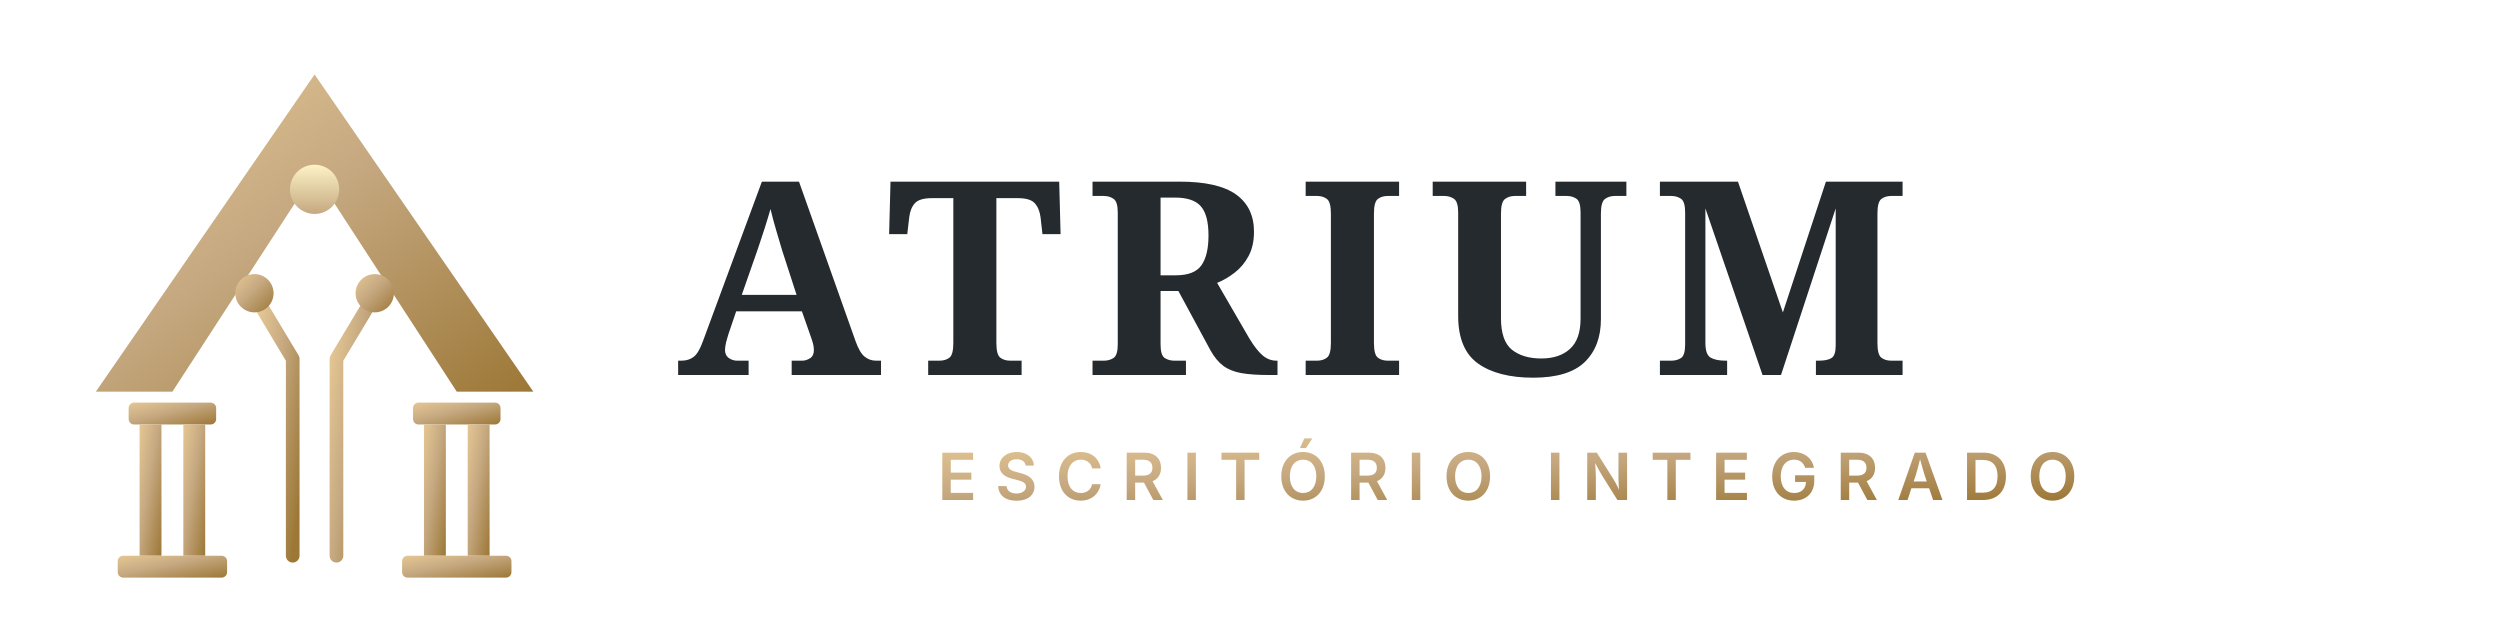
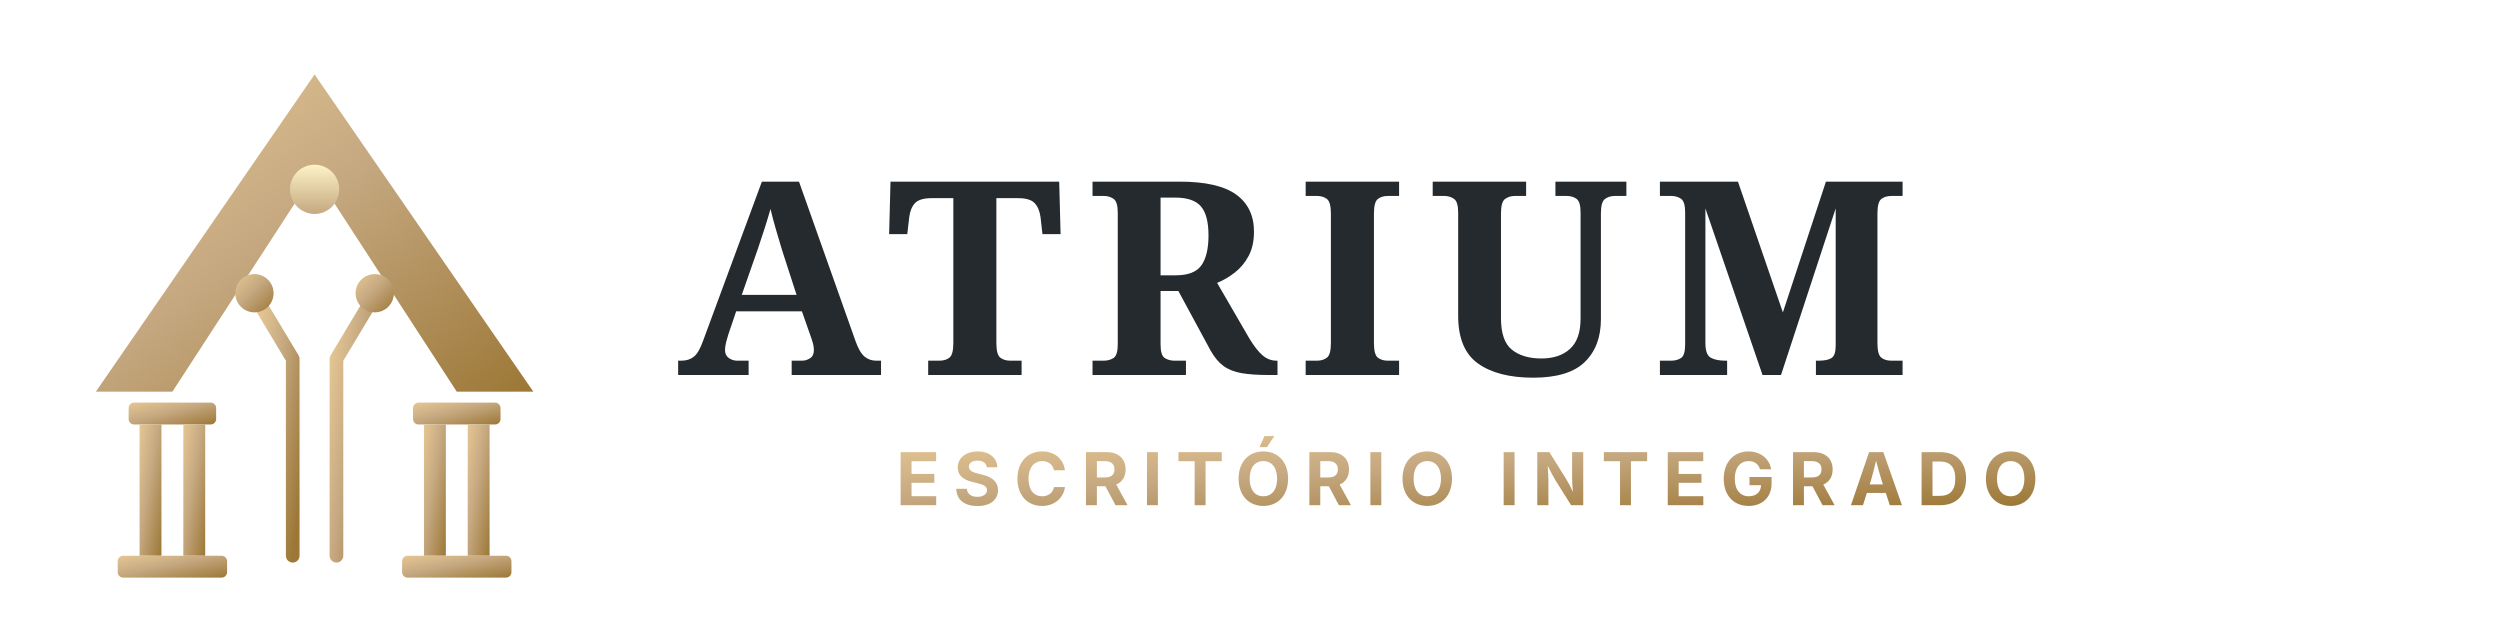
<svg xmlns="http://www.w3.org/2000/svg" viewBox="0 0 480 120" fill="none" width="100%" height="100%">
  <defs>
    <linearGradient id="goldGrad" x1="0%" y1="0%" x2="100%" y2="100%">
      <stop offset="0%" stop-color="#E5C794" />
      <stop offset="45%" stop-color="#C5A880" />
      <stop offset="100%" stop-color="#9C7736" />
    </linearGradient>
    <linearGradient id="goldLight" x1="0%" y1="0%" x2="0%" y2="100%">
      <stop offset="0%" stop-color="#FDF3C6" />
      <stop offset="100%" stop-color="#C5A880" />
    </linearGradient>
  </defs>
  <g transform="translate(10, 8) scale(1.05)">
    <path d="M48 6 L88 64 L74 64 L48 24 L22 64 L8 64 Z" fill="url(#goldGrad)" />
    <rect x="14" y="66" width="16" height="4" rx="1" fill="url(#goldGrad)" />
    <rect x="16" y="70" width="4" height="24" fill="url(#goldGrad)" />
    <rect x="24" y="70" width="4" height="24" fill="url(#goldGrad)" />
    <rect x="12" y="94" width="20" height="4" rx="1" fill="url(#goldGrad)" />
    <rect x="66" y="66" width="16" height="4" rx="1" fill="url(#goldGrad)" />
    <rect x="68" y="70" width="4" height="24" fill="url(#goldGrad)" />
    <rect x="76" y="70" width="4" height="24" fill="url(#goldGrad)" />
    <rect x="64" y="94" width="20" height="4" rx="1" fill="url(#goldGrad)" />
    <path d="M48 30 L48 94" stroke="url(#goldLight)" stroke-width="3" stroke-linecap="round" />
    <circle cx="48" cy="27" r="4.5" fill="url(#goldLight)" />
    <path d="M38 48 L44 58 L44 94" stroke="url(#goldGrad)" stroke-width="2.5" stroke-linecap="round" stroke-linejoin="round" />
    <circle cx="37" cy="46" r="3.5" fill="url(#goldGrad)" />
    <path d="M58 48 L52 58 L52 94" stroke="url(#goldGrad)" stroke-width="2.5" stroke-linecap="round" stroke-linejoin="round" />
    <circle cx="59" cy="46" r="3.5" fill="url(#goldGrad)" />
  </g>
  <g transform="translate(130, 20)">
    <text x="0" y="52" font-family="'Playfair Display', Georgia, serif" font-size="52" font-weight="700" letter-spacing="0.08em" fill="#252A2E">ATRIUM</text>
-     <line x1="0" y1="72" x2="40" y2="72" stroke="url(#goldGrad)" stroke-width="2" />
-     <text x="50" y="76" font-family="'Inter', -apple-system, sans-serif" font-size="12.5" font-weight="600" letter-spacing="0.28em" fill="url(#goldGrad)">ESCRITÓRIO INTEGRADO</text>
-     <line x1="305" y1="72" x2="345" y2="72" stroke="url(#goldGrad)" stroke-width="2" />
+     <line x1="0" y1="72" x2="32" y2="72" stroke="url(#goldGrad)" stroke-width="2" />
+     <text x="42" y="77" font-family="'Inter', -apple-system, sans-serif" font-size="14" font-weight="700" letter-spacing="0.18em" fill="url(#goldGrad)">ESCRITÓRIO INTEGRADO</text>
+     <line x1="280" y1="72" x2="345" y2="72" stroke="url(#goldGrad)" stroke-width="2" />
  </g>
</svg>
